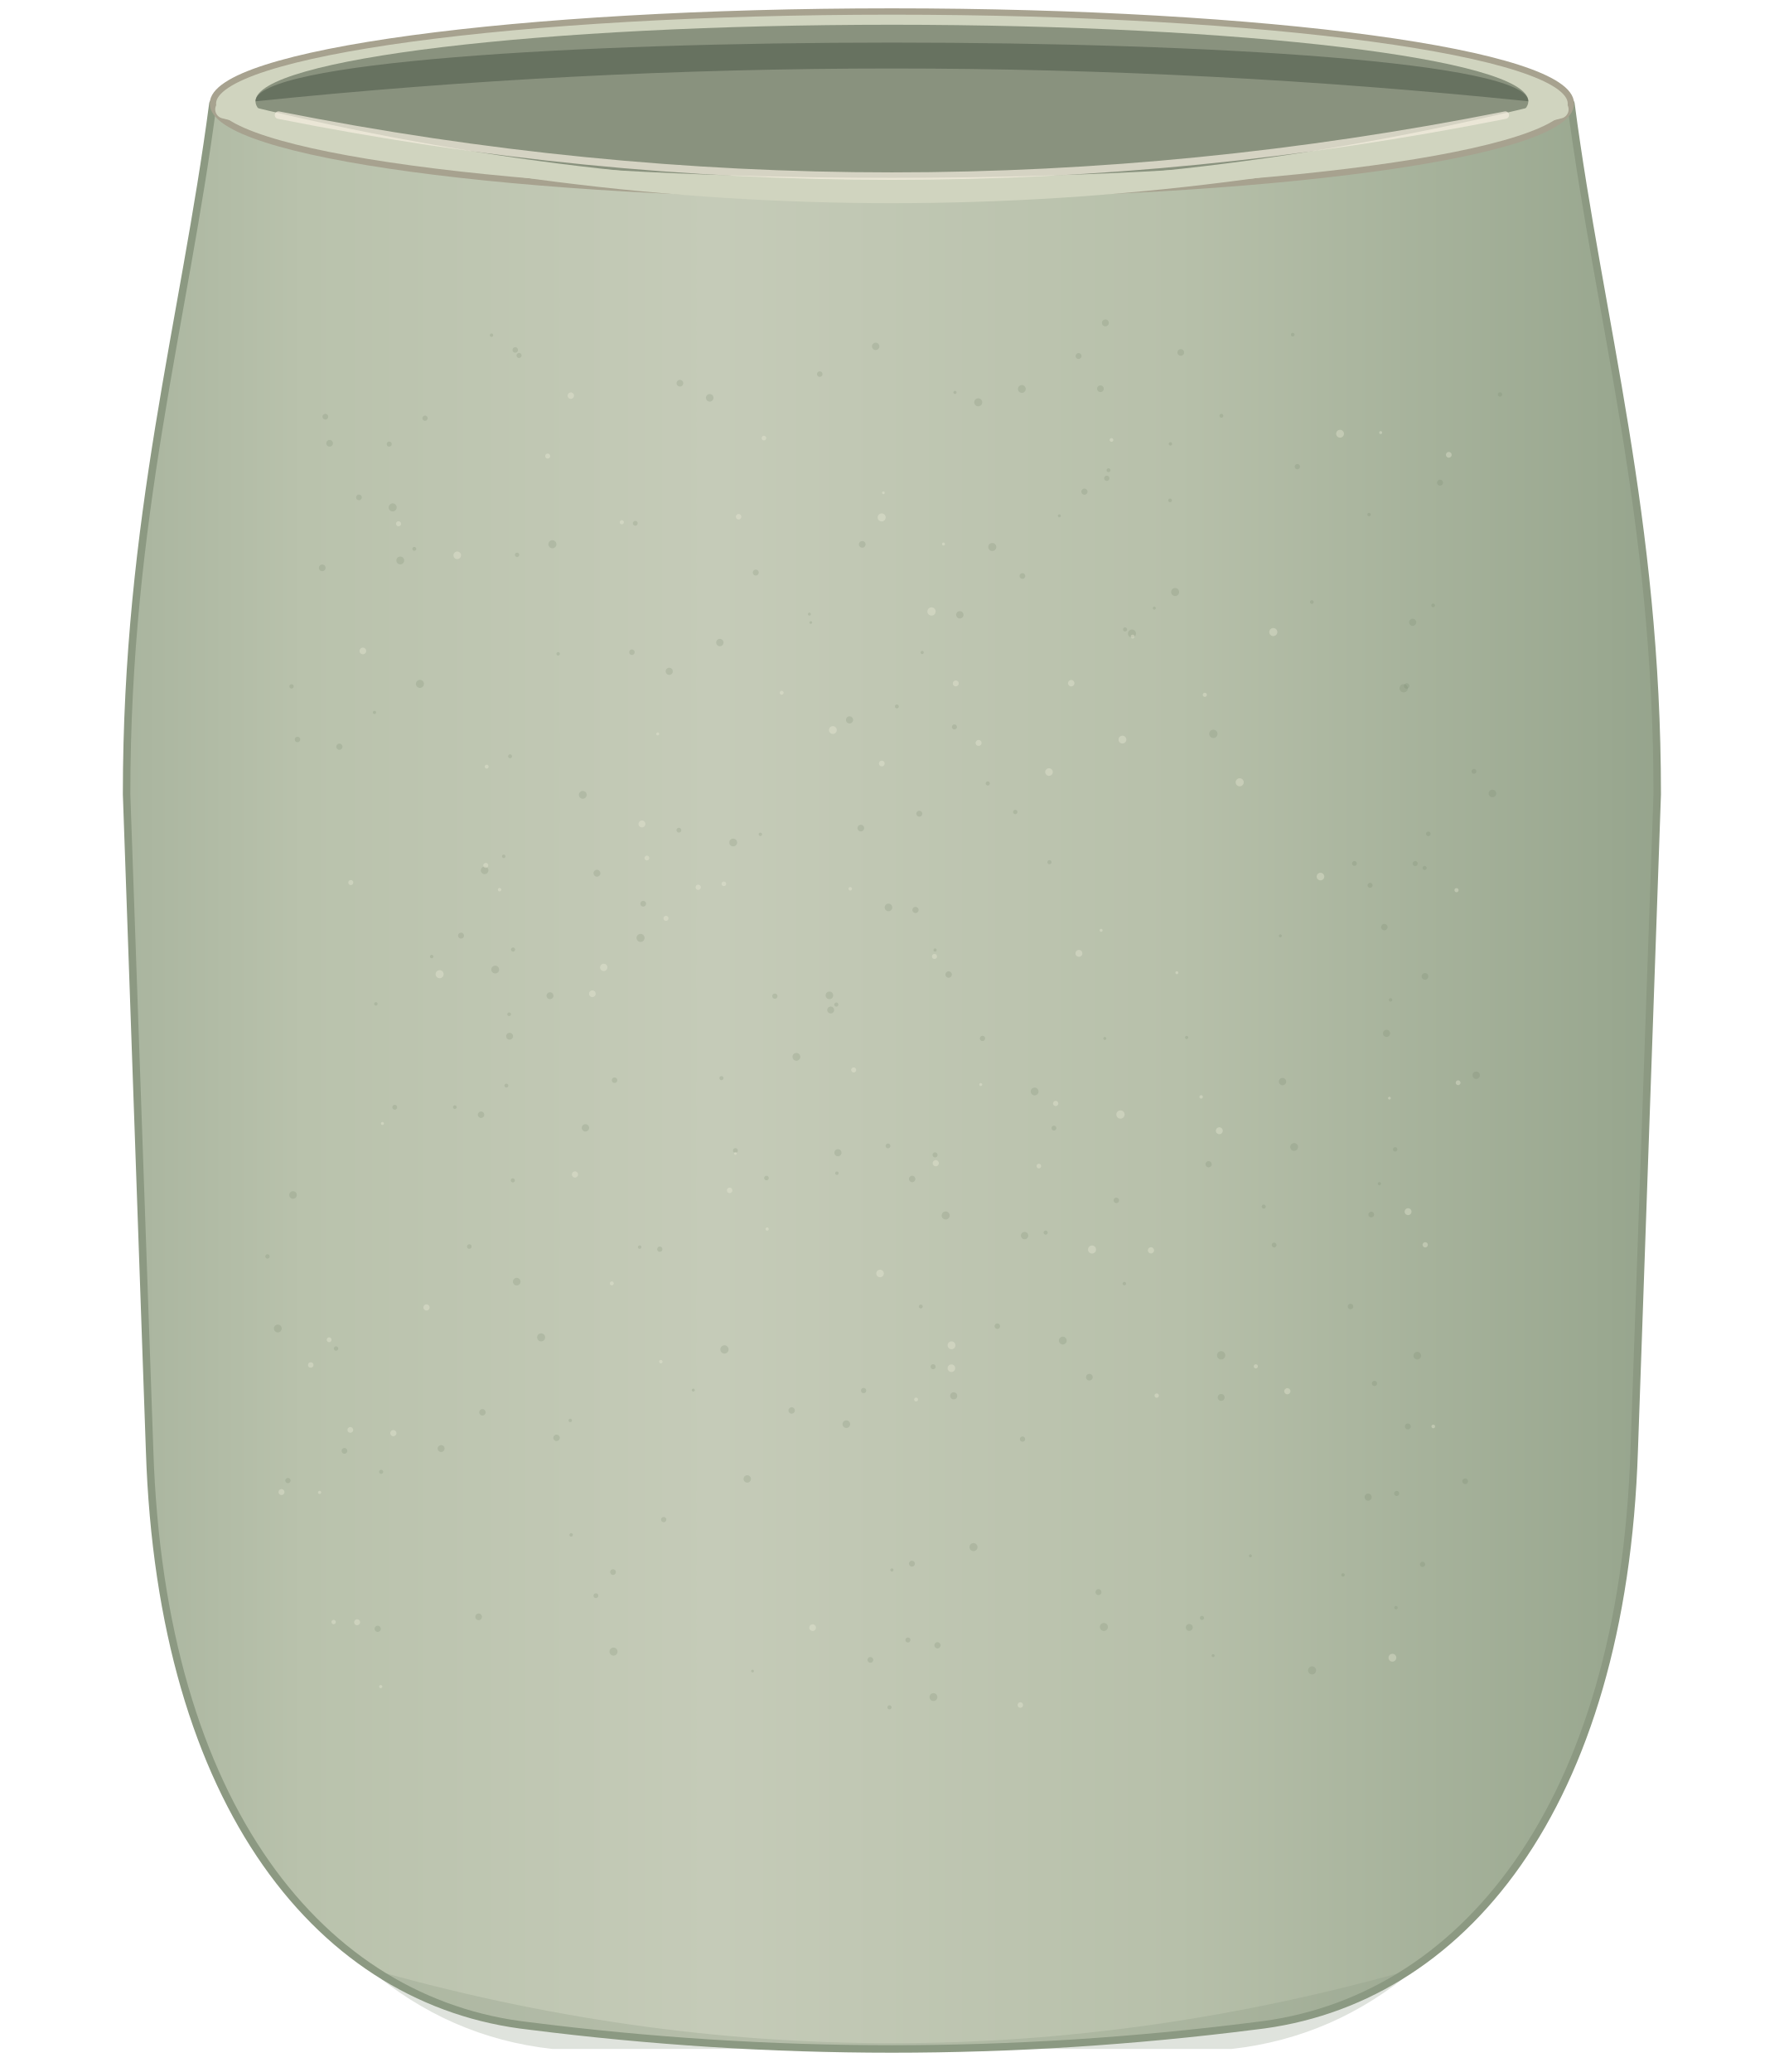
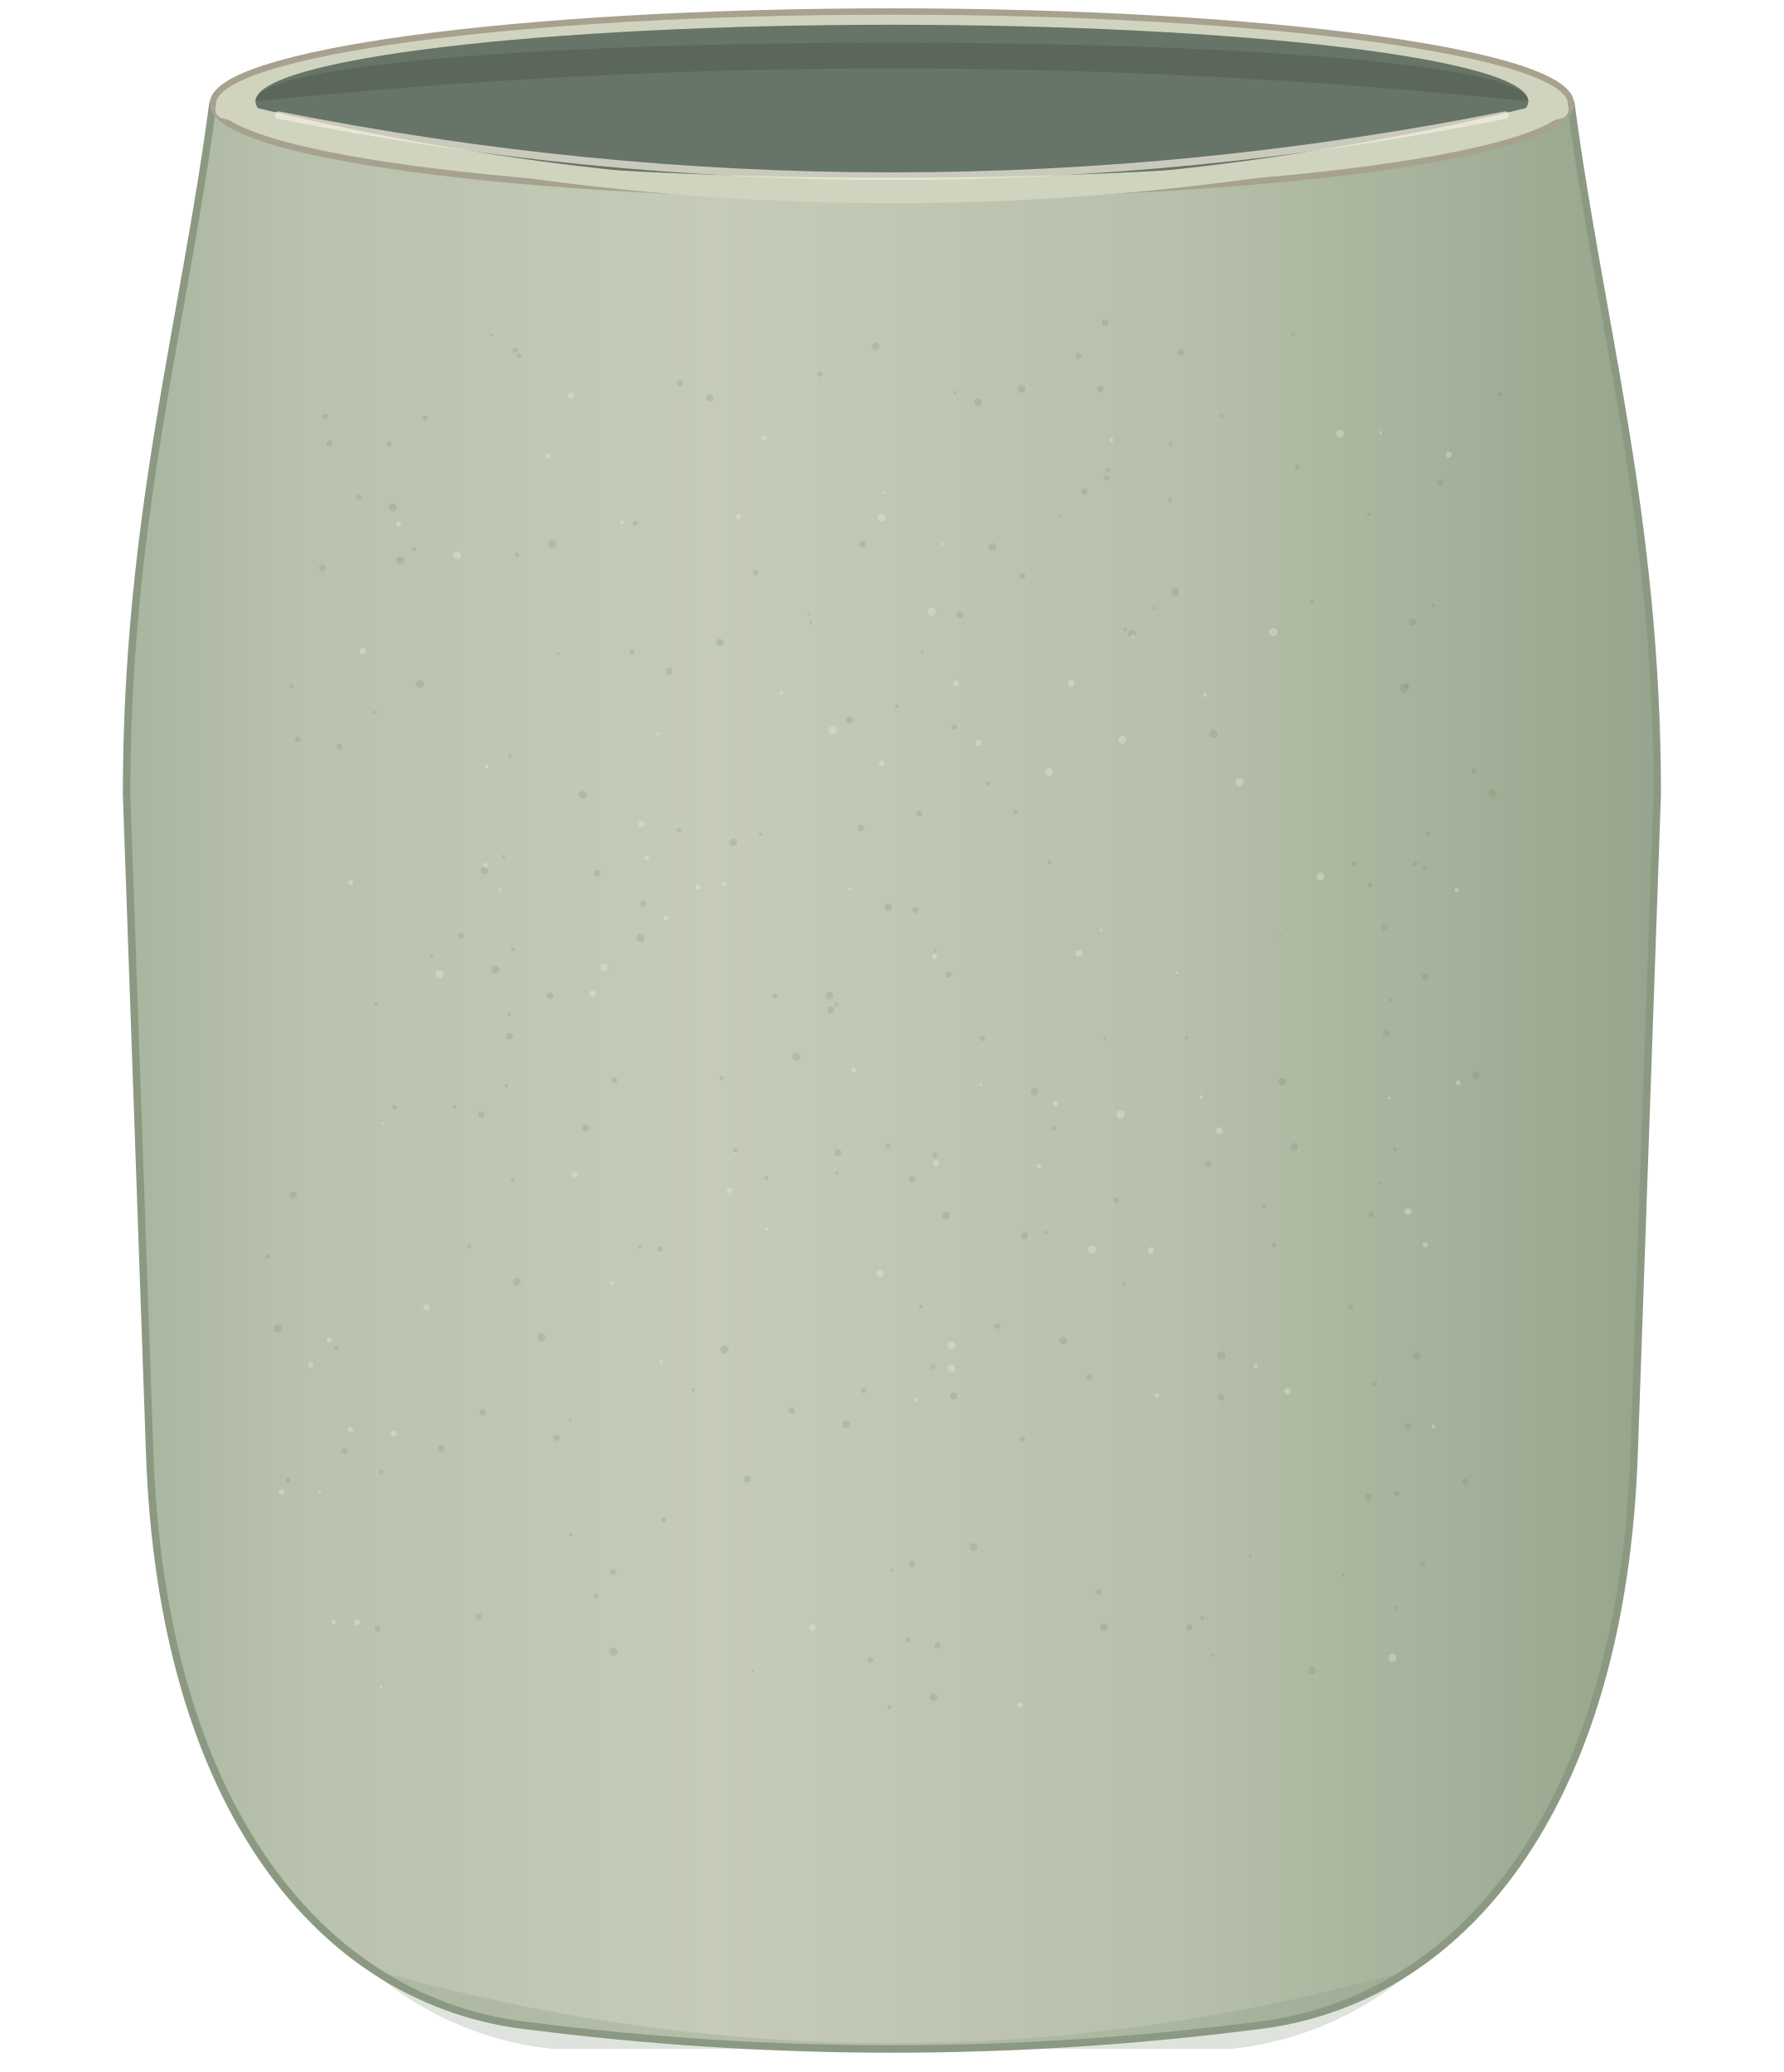
<svg xmlns="http://www.w3.org/2000/svg" width="155" height="180" viewBox="0 0 155 180">
  <defs>
    <linearGradient id="matte" gradientUnits="userSpaceOnUse" x1="0" y1="0" x2="155" y2="0">
      <stop offset="0" stop-color="#9eab95" />
      <stop offset="0.17" stop-color="#b9c2ac" />
      <stop offset="0.4" stop-color="#c5cbb8" />
      <stop offset="0.66" stop-color="#b7c0aa" />
      <stop offset="0.9" stop-color="#9aa890" />
      <stop offset="1" stop-color="#8c9b85" />
    </linearGradient>
  </defs>
  <g stroke-linecap="round" stroke-linejoin="round">
    <path d="M18.5 9C16 28 11 45 11 69L13 126C14 157 28 174 46 176Q77.5 180 109 176C127 174 141 157 142 126L144 69C144 45 139 28 136.5 9Z" fill="url(#matte)" stroke="#8c9982" stroke-width="0.65" />
    <path d="M32 171Q77.5 184 123 171Q116 177 107 178L48 178Q39 177 32 171Z" fill="#899781" stroke="none" stroke-width="0.6" opacity=".27" />
    <ellipse cx="40.78" cy="108.29" rx="0.2" ry="0.2" fill="#687b60" stroke="none" stroke-width="0.6" opacity="0.18" />
    <ellipse cx="96.05" cy="28.05" rx="0.3" ry="0.3" fill="#687b60" stroke="none" stroke-width="0.6" opacity="0.18" />
    <ellipse cx="65.39" cy="145.17" rx="0.12" ry="0.12" fill="#687b60" stroke="none" stroke-width="0.6" opacity="0.18" />
    <ellipse cx="121.36" cy="129.74" rx="0.22" ry="0.22" fill="#687b60" stroke="none" stroke-width="0.6" opacity="0.18" />
    <ellipse cx="118.88" cy="130.06" rx="0.31" ry="0.31" fill="#687b60" stroke="none" stroke-width="0.6" opacity="0.18" />
    <ellipse cx="128.27" cy="93.41" rx="0.32" ry="0.32" fill="#687b60" stroke="none" stroke-width="0.6" opacity="0.18" />
    <ellipse cx="92.35" cy="116.46" rx="0.34" ry="0.34" fill="#687b60" stroke="none" stroke-width="0.6" opacity="0.18" />
    <ellipse cx="111.25" cy="81.3" rx="0.13" ry="0.13" fill="#687b60" stroke="none" stroke-width="0.6" opacity="0.18" />
    <ellipse cx="100.3" cy="52.83" rx="0.13" ry="0.13" fill="#687b60" stroke="none" stroke-width="0.6" opacity="0.18" />
    <ellipse cx="25.46" cy="103.81" rx="0.33" ry="0.33" fill="#687b60" stroke="none" stroke-width="0.6" opacity="0.18" />
    <ellipse cx="44.77" cy="30.4" rx="0.24" ry="0.24" fill="#687b60" stroke="none" stroke-width="0.6" opacity="0.18" />
    <ellipse cx="75.04" cy="120.8" rx="0.23" ry="0.23" fill="#687b60" stroke="none" stroke-width="0.6" opacity="0.18" />
    <ellipse cx="31.19" cy="43.21" rx="0.25" ry="0.25" fill="#687b60" stroke="none" stroke-width="0.6" opacity="0.18" />
    <ellipse cx="78.89" cy="142.47" rx="0.22" ry="0.22" fill="#687b60" stroke="none" stroke-width="0.6" opacity="0.18" />
    <ellipse cx="37.51" cy="83.1" rx="0.15" ry="0.15" fill="#687b60" stroke="none" stroke-width="0.6" opacity="0.18" />
    <ellipse cx="81.25" cy="82.53" rx="0.14" ry="0.14" fill="#687b60" stroke="none" stroke-width="0.6" opacity="0.18" />
    <ellipse cx="54.91" cy="56.66" rx="0.24" ry="0.24" fill="#687b60" stroke="none" stroke-width="0.6" opacity="0.18" />
    <ellipse cx="43.03" cy="84.23" rx="0.34" ry="0.34" fill="#687b60" stroke="none" stroke-width="0.6" opacity="0.18" />
    <ellipse cx="44.56" cy="102.54" rx="0.18" ry="0.18" fill="#687b60" stroke="none" stroke-width="0.6" opacity="0.18" />
    <ellipse cx="85.83" cy="68.06" rx="0.18" ry="0.18" fill="#687b60" stroke="none" stroke-width="0.6" opacity="0.18" />
    <ellipse cx="79.55" cy="79.05" rx="0.27" ry="0.27" fill="#687b60" stroke="none" stroke-width="0.6" opacity="0.18" />
    <ellipse cx="124.11" cy="72.44" rx="0.2" ry="0.2" fill="#687b60" stroke="none" stroke-width="0.6" opacity="0.18" />
    <ellipse cx="60.24" cy="120.76" rx="0.13" ry="0.13" fill="#687b60" stroke="none" stroke-width="0.6" opacity="0.18" />
    <ellipse cx="65.67" cy="49.74" rx="0.26" ry="0.26" fill="#687b60" stroke="none" stroke-width="0.6" opacity="0.18" />
    <ellipse cx="123.79" cy="75.4" rx="0.18" ry="0.18" fill="#687b60" stroke="none" stroke-width="0.6" opacity="0.18" />
    <ellipse cx="97.76" cy="54.68" rx="0.18" ry="0.18" fill="#687b60" stroke="none" stroke-width="0.6" opacity="0.18" />
    <ellipse cx="93.72" cy="30.93" rx="0.26" ry="0.26" fill="#687b60" stroke="none" stroke-width="0.6" opacity="0.18" />
    <ellipse cx="106.13" cy="36.12" rx="0.17" ry="0.17" fill="#687b60" stroke="none" stroke-width="0.6" opacity="0.18" />
    <ellipse cx="77.2" cy="78.83" rx="0.33" ry="0.33" fill="#687b60" stroke="none" stroke-width="0.6" opacity="0.18" />
    <ellipse cx="29.49" cy="64.87" rx="0.27" ry="0.27" fill="#687b60" stroke="none" stroke-width="0.6" opacity="0.18" />
    <ellipse cx="86.22" cy="47.52" rx="0.35" ry="0.35" fill="#687b60" stroke="none" stroke-width="0.6" opacity="0.18" />
    <ellipse cx="53.31" cy="143.48" rx="0.35" ry="0.35" fill="#687b60" stroke="none" stroke-width="0.6" opacity="0.18" />
    <ellipse cx="120.48" cy="89.77" rx="0.31" ry="0.31" fill="#687b60" stroke="none" stroke-width="0.6" opacity="0.18" />
    <ellipse cx="95.45" cy="138.31" rx="0.26" ry="0.26" fill="#687b60" stroke="none" stroke-width="0.6" opacity="0.18" />
    <ellipse cx="55.2" cy="45.46" rx="0.21" ry="0.21" fill="#687b60" stroke="none" stroke-width="0.6" opacity="0.18" />
    <ellipse cx="95.62" cy="33.77" rx="0.29" ry="0.29" fill="#687b60" stroke="none" stroke-width="0.6" opacity="0.18" />
    <ellipse cx="85.0" cy="34.95" rx="0.35" ry="0.35" fill="#687b60" stroke="none" stroke-width="0.6" opacity="0.18" />
    <ellipse cx="79.26" cy="102.42" rx="0.28" ry="0.28" fill="#687b60" stroke="none" stroke-width="0.6" opacity="0.18" />
    <ellipse cx="106.11" cy="121.4" rx="0.3" ry="0.3" fill="#687b60" stroke="none" stroke-width="0.6" opacity="0.18" />
    <ellipse cx="83.4" cy="53.41" rx="0.32" ry="0.32" fill="#687b60" stroke="none" stroke-width="0.6" opacity="0.18" />
    <ellipse cx="79.88" cy="70.69" rx="0.26" ry="0.26" fill="#687b60" stroke="none" stroke-width="0.6" opacity="0.18" />
    <ellipse cx="82.93" cy="63.15" rx="0.22" ry="0.22" fill="#687b60" stroke="none" stroke-width="0.6" opacity="0.18" />
    <ellipse cx="53.4" cy="93.84" rx="0.24" ry="0.24" fill="#687b60" stroke="none" stroke-width="0.6" opacity="0.18" />
    <ellipse cx="36.0" cy="47.68" rx="0.17" ry="0.17" fill="#687b60" stroke="none" stroke-width="0.6" opacity="0.18" />
    <ellipse cx="28.0" cy="49.33" rx="0.29" ry="0.29" fill="#687b60" stroke="none" stroke-width="0.6" opacity="0.18" />
    <ellipse cx="44.0" cy="94.31" rx="0.17" ry="0.17" fill="#687b60" stroke="none" stroke-width="0.6" opacity="0.18" />
    <ellipse cx="116.7" cy="136.82" rx="0.15" ry="0.15" fill="#687b60" stroke="none" stroke-width="0.6" opacity="0.18" />
    <ellipse cx="38.33" cy="125.84" rx="0.3" ry="0.3" fill="#687b60" stroke="none" stroke-width="0.6" opacity="0.18" />
    <ellipse cx="122.23" cy="59.59" rx="0.24" ry="0.24" fill="#687b60" stroke="none" stroke-width="0.6" opacity="0.18" />
    <ellipse cx="25.02" cy="128.62" rx="0.23" ry="0.23" fill="#687b60" stroke="none" stroke-width="0.6" opacity="0.18" />
    <ellipse cx="112.45" cy="99.64" rx="0.34" ry="0.34" fill="#687b60" stroke="none" stroke-width="0.6" opacity="0.18" />
    <ellipse cx="121.23" cy="99.85" rx="0.19" ry="0.19" fill="#687b60" stroke="none" stroke-width="0.6" opacity="0.18" />
    <ellipse cx="114.01" cy="145.11" rx="0.35" ry="0.35" fill="#687b60" stroke="none" stroke-width="0.6" opacity="0.18" />
    <ellipse cx="123.82" cy="84.82" rx="0.29" ry="0.29" fill="#687b60" stroke="none" stroke-width="0.6" opacity="0.18" />
    <ellipse cx="72.07" cy="86.47" rx="0.33" ry="0.33" fill="#687b60" stroke="none" stroke-width="0.6" opacity="0.18" />
    <ellipse cx="130.34" cy="34.27" rx="0.19" ry="0.19" fill="#687b60" stroke="none" stroke-width="0.6" opacity="0.18" />
    <ellipse cx="44.32" cy="65.7" rx="0.17" ry="0.17" fill="#687b60" stroke="none" stroke-width="0.6" opacity="0.18" />
    <ellipse cx="127.31" cy="128.68" rx="0.25" ry="0.25" fill="#687b60" stroke="none" stroke-width="0.6" opacity="0.18" />
    <ellipse cx="119.43" cy="120.18" rx="0.23" ry="0.23" fill="#687b60" stroke="none" stroke-width="0.6" opacity="0.18" />
    <ellipse cx="75.63" cy="144.2" rx="0.25" ry="0.25" fill="#687b60" stroke="none" stroke-width="0.6" opacity="0.18" />
    <ellipse cx="102.6" cy="30.62" rx="0.29" ry="0.29" fill="#687b60" stroke="none" stroke-width="0.6" opacity="0.18" />
    <ellipse cx="88.85" cy="125.02" rx="0.23" ry="0.23" fill="#687b60" stroke="none" stroke-width="0.6" opacity="0.18" />
    <ellipse cx="122.97" cy="75.02" rx="0.22" ry="0.22" fill="#687b60" stroke="none" stroke-width="0.6" opacity="0.18" />
    <ellipse cx="68.79" cy="122.53" rx="0.28" ry="0.28" fill="#687b60" stroke="none" stroke-width="0.6" opacity="0.18" />
    <ellipse cx="122.33" cy="123.92" rx="0.26" ry="0.26" fill="#687b60" stroke="none" stroke-width="0.6" opacity="0.18" />
    <ellipse cx="108.65" cy="135.16" rx="0.13" ry="0.13" fill="#687b60" stroke="none" stroke-width="0.6" opacity="0.18" />
    <ellipse cx="77.16" cy="99.55" rx="0.21" ry="0.21" fill="#687b60" stroke="none" stroke-width="0.6" opacity="0.18" />
    <ellipse cx="86.66" cy="115.21" rx="0.24" ry="0.24" fill="#687b60" stroke="none" stroke-width="0.6" opacity="0.18" />
    <ellipse cx="32.54" cy="61.89" rx="0.14" ry="0.14" fill="#687b60" stroke="none" stroke-width="0.6" opacity="0.18" />
    <ellipse cx="39.52" cy="96.18" rx="0.16" ry="0.16" fill="#687b60" stroke="none" stroke-width="0.6" opacity="0.18" />
    <ellipse cx="97.7" cy="111.51" rx="0.15" ry="0.15" fill="#687b60" stroke="none" stroke-width="0.6" opacity="0.18" />
    <ellipse cx="61.67" cy="34.56" rx="0.33" ry="0.33" fill="#687b60" stroke="none" stroke-width="0.6" opacity="0.18" />
    <ellipse cx="48.0" cy="47.28" rx="0.35" ry="0.35" fill="#687b60" stroke="none" stroke-width="0.6" opacity="0.18" />
    <ellipse cx="40.06" cy="81.28" rx="0.26" ry="0.26" fill="#687b60" stroke="none" stroke-width="0.6" opacity="0.18" />
    <ellipse cx="74.8" cy="71.94" rx="0.29" ry="0.29" fill="#687b60" stroke="none" stroke-width="0.6" opacity="0.18" />
    <ellipse cx="50.87" cy="97.98" rx="0.32" ry="0.32" fill="#687b60" stroke="none" stroke-width="0.6" opacity="0.18" />
    <ellipse cx="94.23" cy="42.71" rx="0.27" ry="0.27" fill="#687b60" stroke="none" stroke-width="0.6" opacity="0.18" />
    <ellipse cx="123.61" cy="135.9" rx="0.23" ry="0.23" fill="#687b60" stroke="none" stroke-width="0.6" opacity="0.18" />
    <ellipse cx="85.37" cy="90.21" rx="0.23" ry="0.23" fill="#687b60" stroke="none" stroke-width="0.6" opacity="0.18" />
    <ellipse cx="72.72" cy="101.92" rx="0.15" ry="0.15" fill="#687b60" stroke="none" stroke-width="0.6" opacity="0.18" />
    <ellipse cx="124.53" cy="52.59" rx="0.16" ry="0.16" fill="#687b60" stroke="none" stroke-width="0.6" opacity="0.18" />
    <ellipse cx="25.33" cy="59.63" rx="0.19" ry="0.19" fill="#687b60" stroke="none" stroke-width="0.6" opacity="0.18" />
    <ellipse cx="71.23" cy="32.5" rx="0.24" ry="0.24" fill="#687b60" stroke="none" stroke-width="0.6" opacity="0.18" />
    <ellipse cx="89.9" cy="94.82" rx="0.34" ry="0.34" fill="#687b60" stroke="none" stroke-width="0.6" opacity="0.18" />
    <ellipse cx="82.43" cy="84.66" rx="0.28" ry="0.28" fill="#687b60" stroke="none" stroke-width="0.6" opacity="0.18" />
    <ellipse cx="117.35" cy="113.5" rx="0.24" ry="0.24" fill="#687b60" stroke="none" stroke-width="0.6" opacity="0.18" />
    <ellipse cx="81.46" cy="142.93" rx="0.27" ry="0.27" fill="#687b60" stroke="none" stroke-width="0.6" opacity="0.18" />
    <ellipse cx="82.87" cy="121.26" rx="0.31" ry="0.31" fill="#687b60" stroke="none" stroke-width="0.6" opacity="0.18" />
    <ellipse cx="103.11" cy="90.13" rx="0.14" ry="0.14" fill="#687b60" stroke="none" stroke-width="0.6" opacity="0.18" />
    <ellipse cx="36.49" cy="59.41" rx="0.35" ry="0.35" fill="#687b60" stroke="none" stroke-width="0.6" opacity="0.18" />
    <ellipse cx="77.5" cy="136.39" rx="0.14" ry="0.14" fill="#687b60" stroke="none" stroke-width="0.6" opacity="0.18" />
    <ellipse cx="125.13" cy="41.93" rx="0.26" ry="0.26" fill="#687b60" stroke="none" stroke-width="0.6" opacity="0.18" />
    <ellipse cx="47.79" cy="86.5" rx="0.3" ry="0.3" fill="#687b60" stroke="none" stroke-width="0.6" opacity="0.18" />
    <ellipse cx="89.03" cy="107.34" rx="0.32" ry="0.32" fill="#687b60" stroke="none" stroke-width="0.6" opacity="0.18" />
    <ellipse cx="112.73" cy="40.54" rx="0.23" ry="0.23" fill="#687b60" stroke="none" stroke-width="0.6" opacity="0.18" />
    <ellipse cx="44.9" cy="111.34" rx="0.33" ry="0.33" fill="#687b60" stroke="none" stroke-width="0.6" opacity="0.18" />
    <ellipse cx="112.33" cy="29.07" rx="0.16" ry="0.16" fill="#687b60" stroke="none" stroke-width="0.6" opacity="0.18" />
    <ellipse cx="73.82" cy="62.54" rx="0.31" ry="0.31" fill="#687b60" stroke="none" stroke-width="0.6" opacity="0.18" />
    <ellipse cx="97.0" cy="104.28" rx="0.24" ry="0.24" fill="#687b60" stroke="none" stroke-width="0.6" opacity="0.18" />
    <ellipse cx="24.14" cy="115.41" rx="0.34" ry="0.34" fill="#687b60" stroke="none" stroke-width="0.6" opacity="0.18" />
    <ellipse cx="58.99" cy="72.12" rx="0.21" ry="0.21" fill="#687b60" stroke="none" stroke-width="0.6" opacity="0.18" />
    <ellipse cx="42.11" cy="75.61" rx="0.33" ry="0.33" fill="#687b60" stroke="none" stroke-width="0.6" opacity="0.18" />
    <ellipse cx="59.08" cy="33.29" rx="0.29" ry="0.29" fill="#687b60" stroke="none" stroke-width="0.6" opacity="0.18" />
    <ellipse cx="62.55" cy="55.82" rx="0.32" ry="0.32" fill="#687b60" stroke="none" stroke-width="0.6" opacity="0.18" />
    <ellipse cx="58.15" cy="58.32" rx="0.31" ry="0.31" fill="#687b60" stroke="none" stroke-width="0.6" opacity="0.18" />
    <ellipse cx="91.58" cy="98.0" rx="0.21" ry="0.21" fill="#687b60" stroke="none" stroke-width="0.6" opacity="0.18" />
    <ellipse cx="72.81" cy="100.14" rx="0.31" ry="0.31" fill="#687b60" stroke="none" stroke-width="0.6" opacity="0.18" />
    <ellipse cx="88.79" cy="33.79" rx="0.34" ry="0.34" fill="#687b60" stroke="none" stroke-width="0.6" opacity="0.18" />
    <ellipse cx="67.33" cy="86.54" rx="0.23" ry="0.23" fill="#687b60" stroke="none" stroke-width="0.6" opacity="0.18" />
    <ellipse cx="51.78" cy="138.62" rx="0.21" ry="0.21" fill="#687b60" stroke="none" stroke-width="0.6" opacity="0.18" />
    <ellipse cx="84.59" cy="134.4" rx="0.35" ry="0.35" fill="#687b60" stroke="none" stroke-width="0.6" opacity="0.18" />
    <ellipse cx="102.11" cy="51.43" rx="0.35" ry="0.35" fill="#687b60" stroke="none" stroke-width="0.6" opacity="0.18" />
    <ellipse cx="32.66" cy="87.21" rx="0.15" ry="0.15" fill="#687b60" stroke="none" stroke-width="0.6" opacity="0.18" />
    <ellipse cx="72.18" cy="87.74" rx="0.3" ry="0.3" fill="#687b60" stroke="none" stroke-width="0.6" opacity="0.18" />
    <ellipse cx="44.58" cy="82.49" rx="0.18" ry="0.18" fill="#687b60" stroke="none" stroke-width="0.6" opacity="0.18" />
    <ellipse cx="96.32" cy="40.85" rx="0.17" ry="0.17" fill="#687b60" stroke="none" stroke-width="0.6" opacity="0.18" />
    <ellipse cx="50.64" cy="69.05" rx="0.34" ry="0.34" fill="#687b60" stroke="none" stroke-width="0.6" opacity="0.18" />
    <ellipse cx="33.12" cy="127.86" rx="0.18" ry="0.18" fill="#687b60" stroke="none" stroke-width="0.6" opacity="0.18" />
    <ellipse cx="117.69" cy="75.01" rx="0.21" ry="0.21" fill="#687b60" stroke="none" stroke-width="0.6" opacity="0.18" />
    <ellipse cx="91.19" cy="74.9" rx="0.18" ry="0.18" fill="#687b60" stroke="none" stroke-width="0.6" opacity="0.18" />
    <ellipse cx="96.17" cy="41.55" rx="0.23" ry="0.23" fill="#687b60" stroke="none" stroke-width="0.6" opacity="0.18" />
    <ellipse cx="119.86" cy="102.83" rx="0.14" ry="0.14" fill="#687b60" stroke="none" stroke-width="0.6" opacity="0.18" />
    <ellipse cx="43.77" cy="74.39" rx="0.15" ry="0.15" fill="#687b60" stroke="none" stroke-width="0.6" opacity="0.18" />
    <ellipse cx="88.84" cy="50.04" rx="0.25" ry="0.25" fill="#687b60" stroke="none" stroke-width="0.6" opacity="0.18" />
    <ellipse cx="34.12" cy="44.08" rx="0.35" ry="0.35" fill="#687b60" stroke="none" stroke-width="0.6" opacity="0.18" />
    <ellipse cx="77.93" cy="61.37" rx="0.17" ry="0.17" fill="#687b60" stroke="none" stroke-width="0.6" opacity="0.18" />
    <ellipse cx="36.93" cy="36.33" rx="0.23" ry="0.23" fill="#687b60" stroke="none" stroke-width="0.6" opacity="0.18" />
    <ellipse cx="33.82" cy="38.58" rx="0.22" ry="0.22" fill="#687b60" stroke="none" stroke-width="0.6" opacity="0.18" />
    <ellipse cx="113.99" cy="52.3" rx="0.16" ry="0.16" fill="#687b60" stroke="none" stroke-width="0.6" opacity="0.18" />
    <ellipse cx="90.86" cy="107.08" rx="0.18" ry="0.18" fill="#687b60" stroke="none" stroke-width="0.6" opacity="0.18" />
    <ellipse cx="128.08" cy="67.01" rx="0.21" ry="0.21" fill="#687b60" stroke="none" stroke-width="0.6" opacity="0.18" />
    <ellipse cx="41.8" cy="96.84" rx="0.28" ry="0.28" fill="#687b60" stroke="none" stroke-width="0.6" opacity="0.18" />
    <ellipse cx="122.75" cy="54.06" rx="0.31" ry="0.31" fill="#687b60" stroke="none" stroke-width="0.6" opacity="0.18" />
    <ellipse cx="57.67" cy="132.01" rx="0.23" ry="0.23" fill="#687b60" stroke="none" stroke-width="0.6" opacity="0.18" />
    <ellipse cx="106.11" cy="117.74" rx="0.36" ry="0.36" fill="#687b60" stroke="none" stroke-width="0.6" opacity="0.18" />
    <ellipse cx="72.67" cy="87.27" rx="0.18" ry="0.18" fill="#687b60" stroke="none" stroke-width="0.6" opacity="0.18" />
    <ellipse cx="44.93" cy="48.2" rx="0.19" ry="0.19" fill="#687b60" stroke="none" stroke-width="0.6" opacity="0.18" />
    <ellipse cx="129.68" cy="68.93" rx="0.33" ry="0.33" fill="#687b60" stroke="none" stroke-width="0.6" opacity="0.18" />
    <ellipse cx="79.24" cy="135.84" rx="0.26" ry="0.26" fill="#687b60" stroke="none" stroke-width="0.6" opacity="0.18" />
    <ellipse cx="88.22" cy="70.54" rx="0.19" ry="0.19" fill="#687b60" stroke="none" stroke-width="0.6" opacity="0.18" />
    <ellipse cx="34.3" cy="96.19" rx="0.21" ry="0.21" fill="#687b60" stroke="none" stroke-width="0.6" opacity="0.18" />
    <ellipse cx="34.78" cy="48.69" rx="0.34" ry="0.34" fill="#687b60" stroke="none" stroke-width="0.6" opacity="0.18" />
    <ellipse cx="66.6" cy="102.34" rx="0.2" ry="0.2" fill="#687b60" stroke="none" stroke-width="0.6" opacity="0.18" />
    <ellipse cx="73.54" cy="123.72" rx="0.33" ry="0.33" fill="#687b60" stroke="none" stroke-width="0.6" opacity="0.18" />
    <ellipse cx="28.27" cy="36.2" rx="0.25" ry="0.25" fill="#687b60" stroke="none" stroke-width="0.6" opacity="0.18" />
    <ellipse cx="77.29" cy="148.32" rx="0.18" ry="0.18" fill="#687b60" stroke="none" stroke-width="0.6" opacity="0.18" />
    <ellipse cx="55.89" cy="78.51" rx="0.25" ry="0.25" fill="#687b60" stroke="none" stroke-width="0.6" opacity="0.18" />
    <ellipse cx="92.05" cy="44.81" rx="0.13" ry="0.13" fill="#687b60" stroke="none" stroke-width="0.6" opacity="0.18" />
    <ellipse cx="32.82" cy="141.5" rx="0.27" ry="0.27" fill="#687b60" stroke="none" stroke-width="0.6" opacity="0.18" />
    <ellipse cx="62.69" cy="93.66" rx="0.18" ry="0.18" fill="#687b60" stroke="none" stroke-width="0.6" opacity="0.18" />
    <ellipse cx="104.44" cy="140.55" rx="0.18" ry="0.18" fill="#687b60" stroke="none" stroke-width="0.6" opacity="0.18" />
    <ellipse cx="123.15" cy="117.77" rx="0.33" ry="0.33" fill="#687b60" stroke="none" stroke-width="0.6" opacity="0.18" />
    <ellipse cx="49.55" cy="123.4" rx="0.15" ry="0.15" fill="#687b60" stroke="none" stroke-width="0.6" opacity="0.18" />
    <ellipse cx="57.33" cy="108.52" rx="0.23" ry="0.23" fill="#687b60" stroke="none" stroke-width="0.6" opacity="0.18" />
    <ellipse cx="118.96" cy="44.7" rx="0.15" ry="0.15" fill="#687b60" stroke="none" stroke-width="0.6" opacity="0.18" />
    <ellipse cx="121.3" cy="139.66" rx="0.15" ry="0.15" fill="#687b60" stroke="none" stroke-width="0.6" opacity="0.18" />
    <ellipse cx="53.27" cy="136.57" rx="0.25" ry="0.25" fill="#687b60" stroke="none" stroke-width="0.6" opacity="0.18" />
    <ellipse cx="82.98" cy="34.09" rx="0.14" ry="0.14" fill="#687b60" stroke="none" stroke-width="0.6" opacity="0.18" />
    <ellipse cx="119.15" cy="105.51" rx="0.25" ry="0.25" fill="#687b60" stroke="none" stroke-width="0.6" opacity="0.18" />
    <ellipse cx="94.66" cy="119.64" rx="0.29" ry="0.29" fill="#687b60" stroke="none" stroke-width="0.6" opacity="0.18" />
    <ellipse cx="45.1" cy="30.88" rx="0.22" ry="0.22" fill="#687b60" stroke="none" stroke-width="0.6" opacity="0.18" />
    <ellipse cx="81.11" cy="147.43" rx="0.34" ry="0.34" fill="#687b60" stroke="none" stroke-width="0.6" opacity="0.18" />
    <ellipse cx="105.02" cy="101.14" rx="0.27" ry="0.27" fill="#687b60" stroke="none" stroke-width="0.6" opacity="0.18" />
    <ellipse cx="48.5" cy="56.8" rx="0.15" ry="0.15" fill="#687b60" stroke="none" stroke-width="0.6" opacity="0.18" />
    <ellipse cx="105.43" cy="63.75" rx="0.36" ry="0.36" fill="#687b60" stroke="none" stroke-width="0.6" opacity="0.18" />
    <ellipse cx="70.33" cy="53.35" rx="0.13" ry="0.13" fill="#687b60" stroke="none" stroke-width="0.6" opacity="0.18" />
    <ellipse cx="64.93" cy="128.48" rx="0.32" ry="0.32" fill="#687b60" stroke="none" stroke-width="0.6" opacity="0.18" />
    <ellipse cx="80.01" cy="113.5" rx="0.17" ry="0.17" fill="#687b60" stroke="none" stroke-width="0.6" opacity="0.18" />
    <ellipse cx="28.64" cy="38.51" rx="0.29" ry="0.29" fill="#687b60" stroke="none" stroke-width="0.6" opacity="0.18" />
    <ellipse cx="48.36" cy="124.91" rx="0.28" ry="0.28" fill="#687b60" stroke="none" stroke-width="0.6" opacity="0.18" />
    <ellipse cx="81.25" cy="100.33" rx="0.22" ry="0.22" fill="#687b60" stroke="none" stroke-width="0.6" opacity="0.18" />
    <ellipse cx="98.36" cy="55.04" rx="0.35" ry="0.35" fill="#687b60" stroke="none" stroke-width="0.6" opacity="0.18" />
    <ellipse cx="55.66" cy="81.48" rx="0.35" ry="0.35" fill="#687b60" stroke="none" stroke-width="0.6" opacity="0.18" />
    <ellipse cx="109.81" cy="104.82" rx="0.18" ry="0.18" fill="#687b60" stroke="none" stroke-width="0.6" opacity="0.18" />
    <ellipse cx="25.85" cy="64.24" rx="0.24" ry="0.24" fill="#687b60" stroke="none" stroke-width="0.6" opacity="0.18" />
    <ellipse cx="105.41" cy="143.83" rx="0.13" ry="0.13" fill="#687b60" stroke="none" stroke-width="0.6" opacity="0.18" />
    <ellipse cx="96.0" cy="90.21" rx="0.13" ry="0.13" fill="#687b60" stroke="none" stroke-width="0.6" opacity="0.18" />
    <ellipse cx="29.2" cy="117.15" rx="0.19" ry="0.19" fill="#687b60" stroke="none" stroke-width="0.6" opacity="0.18" />
    <ellipse cx="66.07" cy="72.48" rx="0.15" ry="0.15" fill="#687b60" stroke="none" stroke-width="0.6" opacity="0.18" />
    <ellipse cx="81.08" cy="118.73" rx="0.22" ry="0.22" fill="#687b60" stroke="none" stroke-width="0.6" opacity="0.18" />
    <ellipse cx="63.71" cy="73.19" rx="0.34" ry="0.34" fill="#687b60" stroke="none" stroke-width="0.6" opacity="0.18" />
    <ellipse cx="55.58" cy="108.34" rx="0.15" ry="0.15" fill="#687b60" stroke="none" stroke-width="0.6" opacity="0.18" />
    <ellipse cx="69.2" cy="91.81" rx="0.34" ry="0.34" fill="#687b60" stroke="none" stroke-width="0.6" opacity="0.18" />
    <ellipse cx="76.09" cy="30.09" rx="0.32" ry="0.32" fill="#687b60" stroke="none" stroke-width="0.6" opacity="0.18" />
    <ellipse cx="120.83" cy="86.86" rx="0.15" ry="0.15" fill="#687b60" stroke="none" stroke-width="0.6" opacity="0.18" />
    <ellipse cx="110.71" cy="108.16" rx="0.21" ry="0.21" fill="#687b60" stroke="none" stroke-width="0.6" opacity="0.18" />
    <ellipse cx="41.59" cy="140.46" rx="0.29" ry="0.29" fill="#687b60" stroke="none" stroke-width="0.6" opacity="0.18" />
    <ellipse cx="111.44" cy="93.96" rx="0.32" ry="0.32" fill="#687b60" stroke="none" stroke-width="0.6" opacity="0.18" />
    <ellipse cx="103.34" cy="141.38" rx="0.3" ry="0.3" fill="#687b60" stroke="none" stroke-width="0.6" opacity="0.18" />
    <ellipse cx="80.13" cy="56.68" rx="0.14" ry="0.14" fill="#687b60" stroke="none" stroke-width="0.6" opacity="0.18" />
    <ellipse cx="49.63" cy="133.34" rx="0.15" ry="0.15" fill="#687b60" stroke="none" stroke-width="0.6" opacity="0.18" />
    <ellipse cx="29.93" cy="126.04" rx="0.25" ry="0.25" fill="#687b60" stroke="none" stroke-width="0.6" opacity="0.18" />
    <ellipse cx="74.92" cy="47.29" rx="0.29" ry="0.29" fill="#687b60" stroke="none" stroke-width="0.6" opacity="0.18" />
    <ellipse cx="51.87" cy="75.86" rx="0.3" ry="0.3" fill="#687b60" stroke="none" stroke-width="0.6" opacity="0.18" />
    <ellipse cx="120.29" cy="80.54" rx="0.28" ry="0.28" fill="#687b60" stroke="none" stroke-width="0.6" opacity="0.18" />
    <ellipse cx="62.95" cy="117.23" rx="0.36" ry="0.36" fill="#687b60" stroke="none" stroke-width="0.6" opacity="0.18" />
    <ellipse cx="95.92" cy="141.34" rx="0.35" ry="0.35" fill="#687b60" stroke="none" stroke-width="0.6" opacity="0.18" />
    <ellipse cx="47.02" cy="116.18" rx="0.35" ry="0.35" fill="#687b60" stroke="none" stroke-width="0.6" opacity="0.18" />
    <ellipse cx="119.05" cy="76.91" rx="0.22" ry="0.22" fill="#687b60" stroke="none" stroke-width="0.6" opacity="0.18" />
    <ellipse cx="101.67" cy="43.47" rx="0.16" ry="0.16" fill="#687b60" stroke="none" stroke-width="0.6" opacity="0.18" />
    <ellipse cx="70.45" cy="54.08" rx="0.12" ry="0.12" fill="#687b60" stroke="none" stroke-width="0.6" opacity="0.18" />
    <ellipse cx="41.92" cy="122.69" rx="0.28" ry="0.28" fill="#687b60" stroke="none" stroke-width="0.6" opacity="0.18" />
    <ellipse cx="44.24" cy="88.11" rx="0.16" ry="0.16" fill="#687b60" stroke="none" stroke-width="0.6" opacity="0.18" />
    <ellipse cx="44.28" cy="90.02" rx="0.3" ry="0.3" fill="#687b60" stroke="none" stroke-width="0.6" opacity="0.18" />
    <ellipse cx="42.71" cy="29.12" rx="0.15" ry="0.15" fill="#687b60" stroke="none" stroke-width="0.6" opacity="0.18" />
    <ellipse cx="63.9" cy="99.95" rx="0.21" ry="0.21" fill="#687b60" stroke="none" stroke-width="0.6" opacity="0.18" />
    <ellipse cx="121.97" cy="59.79" rx="0.36" ry="0.36" fill="#687b60" stroke="none" stroke-width="0.6" opacity="0.18" />
    <ellipse cx="23.24" cy="109.15" rx="0.19" ry="0.19" fill="#687b60" stroke="none" stroke-width="0.6" opacity="0.18" />
    <ellipse cx="101.7" cy="38.56" rx="0.15" ry="0.15" fill="#687b60" stroke="none" stroke-width="0.6" opacity="0.18" />
    <ellipse cx="82.17" cy="105.59" rx="0.35" ry="0.35" fill="#687b60" stroke="none" stroke-width="0.6" opacity="0.18" />
    <ellipse cx="81.98" cy="47.26" rx="0.13" ry="0.13" fill="#eeedda" stroke="none" stroke-width="0.6" opacity="0.35" />
    <ellipse cx="93.08" cy="59.35" rx="0.28" ry="0.28" fill="#eeedda" stroke="none" stroke-width="0.6" opacity="0.35" />
    <ellipse cx="110.64" cy="54.91" rx="0.35" ry="0.35" fill="#eeedda" stroke="none" stroke-width="0.6" opacity="0.35" />
    <ellipse cx="91.15" cy="67.07" rx="0.33" ry="0.33" fill="#eeedda" stroke="none" stroke-width="0.6" opacity="0.35" />
    <ellipse cx="76.47" cy="110.63" rx="0.33" ry="0.33" fill="#eeedda" stroke="none" stroke-width="0.6" opacity="0.35" />
    <ellipse cx="124.54" cy="123.92" rx="0.16" ry="0.16" fill="#eeedda" stroke="none" stroke-width="0.6" opacity="0.35" />
    <ellipse cx="43.41" cy="77.29" rx="0.15" ry="0.15" fill="#eeedda" stroke="none" stroke-width="0.6" opacity="0.35" />
    <ellipse cx="31.53" cy="56.55" rx="0.29" ry="0.29" fill="#eeedda" stroke="none" stroke-width="0.6" opacity="0.35" />
    <ellipse cx="107.72" cy="67.96" rx="0.35" ry="0.35" fill="#eeedda" stroke="none" stroke-width="0.6" opacity="0.35" />
    <ellipse cx="39.73" cy="48.24" rx="0.33" ry="0.33" fill="#eeedda" stroke="none" stroke-width="0.6" opacity="0.35" />
    <ellipse cx="81.2" cy="83.09" rx="0.22" ry="0.22" fill="#eeedda" stroke="none" stroke-width="0.6" opacity="0.35" />
    <ellipse cx="104.37" cy="95.29" rx="0.15" ry="0.15" fill="#eeedda" stroke="none" stroke-width="0.6" opacity="0.35" />
    <ellipse cx="49.6" cy="34.37" rx="0.28" ry="0.28" fill="#eeedda" stroke="none" stroke-width="0.6" opacity="0.35" />
    <ellipse cx="100.01" cy="108.62" rx="0.27" ry="0.27" fill="#eeedda" stroke="none" stroke-width="0.6" opacity="0.35" />
    <ellipse cx="104.69" cy="60.36" rx="0.18" ry="0.18" fill="#eeedda" stroke="none" stroke-width="0.6" opacity="0.35" />
    <ellipse cx="70.61" cy="141.4" rx="0.29" ry="0.29" fill="#eeedda" stroke="none" stroke-width="0.6" opacity="0.35" />
    <ellipse cx="93.75" cy="82.82" rx="0.3" ry="0.3" fill="#eeedda" stroke="none" stroke-width="0.6" opacity="0.35" />
    <ellipse cx="52.46" cy="84.04" rx="0.32" ry="0.32" fill="#eeedda" stroke="none" stroke-width="0.6" opacity="0.35" />
    <ellipse cx="63.4" cy="103.41" rx="0.24" ry="0.24" fill="#eeedda" stroke="none" stroke-width="0.6" opacity="0.35" />
    <ellipse cx="30.48" cy="76.67" rx="0.22" ry="0.22" fill="#eeedda" stroke="none" stroke-width="0.6" opacity="0.35" />
    <ellipse cx="116.44" cy="37.68" rx="0.34" ry="0.34" fill="#eeedda" stroke="none" stroke-width="0.6" opacity="0.35" />
    <ellipse cx="56.21" cy="74.54" rx="0.21" ry="0.21" fill="#eeedda" stroke="none" stroke-width="0.6" opacity="0.35" />
    <ellipse cx="57.15" cy="63.76" rx="0.13" ry="0.13" fill="#eeedda" stroke="none" stroke-width="0.6" opacity="0.35" />
    <ellipse cx="114.74" cy="76.15" rx="0.33" ry="0.33" fill="#eeedda" stroke="none" stroke-width="0.6" opacity="0.35" />
    <ellipse cx="81.31" cy="101.05" rx="0.27" ry="0.27" fill="#eeedda" stroke="none" stroke-width="0.6" opacity="0.35" />
    <ellipse cx="27.0" cy="118.58" rx="0.24" ry="0.24" fill="#eeedda" stroke="none" stroke-width="0.6" opacity="0.35" />
    <ellipse cx="24.46" cy="129.62" rx="0.26" ry="0.26" fill="#eeedda" stroke="none" stroke-width="0.6" opacity="0.35" />
    <ellipse cx="57.42" cy="118.29" rx="0.15" ry="0.15" fill="#eeedda" stroke="none" stroke-width="0.6" opacity="0.35" />
    <ellipse cx="67.92" cy="60.18" rx="0.17" ry="0.17" fill="#eeedda" stroke="none" stroke-width="0.6" opacity="0.35" />
    <ellipse cx="76.76" cy="42.81" rx="0.12" ry="0.12" fill="#eeedda" stroke="none" stroke-width="0.6" opacity="0.35" />
    <ellipse cx="122.35" cy="105.26" rx="0.3" ry="0.3" fill="#eeedda" stroke="none" stroke-width="0.6" opacity="0.35" />
    <ellipse cx="60.67" cy="77.08" rx="0.23" ry="0.23" fill="#eeedda" stroke="none" stroke-width="0.6" opacity="0.35" />
    <ellipse cx="94.89" cy="108.55" rx="0.35" ry="0.35" fill="#eeedda" stroke="none" stroke-width="0.6" opacity="0.35" />
    <ellipse cx="42.21" cy="75.18" rx="0.22" ry="0.22" fill="#eeedda" stroke="none" stroke-width="0.6" opacity="0.35" />
    <ellipse cx="73.88" cy="77.21" rx="0.15" ry="0.15" fill="#eeedda" stroke="none" stroke-width="0.6" opacity="0.35" />
    <ellipse cx="42.29" cy="66.6" rx="0.17" ry="0.17" fill="#eeedda" stroke="none" stroke-width="0.6" opacity="0.35" />
    <ellipse cx="85.22" cy="94.22" rx="0.13" ry="0.13" fill="#eeedda" stroke="none" stroke-width="0.6" opacity="0.35" />
    <ellipse cx="96.58" cy="38.22" rx="0.16" ry="0.16" fill="#eeedda" stroke="none" stroke-width="0.6" opacity="0.35" />
    <ellipse cx="125.89" cy="39.51" rx="0.25" ry="0.25" fill="#eeedda" stroke="none" stroke-width="0.6" opacity="0.35" />
    <ellipse cx="109.12" cy="118.7" rx="0.18" ry="0.18" fill="#eeedda" stroke="none" stroke-width="0.6" opacity="0.35" />
    <ellipse cx="53.16" cy="111.49" rx="0.17" ry="0.17" fill="#eeedda" stroke="none" stroke-width="0.6" opacity="0.35" />
    <ellipse cx="95.68" cy="80.82" rx="0.13" ry="0.13" fill="#eeedda" stroke="none" stroke-width="0.6" opacity="0.35" />
    <ellipse cx="85.03" cy="64.54" rx="0.26" ry="0.26" fill="#eeedda" stroke="none" stroke-width="0.6" opacity="0.35" />
    <ellipse cx="37.06" cy="113.58" rx="0.27" ry="0.27" fill="#eeedda" stroke="none" stroke-width="0.6" opacity="0.35" />
    <ellipse cx="66.38" cy="38.06" rx="0.2" ry="0.2" fill="#eeedda" stroke="none" stroke-width="0.6" opacity="0.35" />
    <ellipse cx="83.05" cy="59.37" rx="0.26" ry="0.26" fill="#eeedda" stroke="none" stroke-width="0.6" opacity="0.35" />
    <ellipse cx="28.6" cy="116.39" rx="0.21" ry="0.21" fill="#eeedda" stroke="none" stroke-width="0.6" opacity="0.35" />
    <ellipse cx="126.56" cy="77.33" rx="0.18" ry="0.18" fill="#eeedda" stroke="none" stroke-width="0.6" opacity="0.35" />
    <ellipse cx="31.03" cy="140.93" rx="0.26" ry="0.26" fill="#eeedda" stroke="none" stroke-width="0.6" opacity="0.35" />
    <ellipse cx="57.87" cy="79.78" rx="0.22" ry="0.22" fill="#eeedda" stroke="none" stroke-width="0.6" opacity="0.35" />
    <ellipse cx="33.23" cy="97.6" rx="0.13" ry="0.13" fill="#eeedda" stroke="none" stroke-width="0.6" opacity="0.35" />
    <ellipse cx="55.78" cy="71.58" rx="0.3" ry="0.3" fill="#eeedda" stroke="none" stroke-width="0.6" opacity="0.35" />
    <ellipse cx="47.59" cy="39.62" rx="0.22" ry="0.22" fill="#eeedda" stroke="none" stroke-width="0.6" opacity="0.35" />
    <ellipse cx="30.44" cy="124.22" rx="0.25" ry="0.25" fill="#eeedda" stroke="none" stroke-width="0.6" opacity="0.35" />
    <ellipse cx="62.9" cy="76.78" rx="0.2" ry="0.2" fill="#eeedda" stroke="none" stroke-width="0.6" opacity="0.35" />
    <ellipse cx="79.6" cy="121.58" rx="0.17" ry="0.17" fill="#eeedda" stroke="none" stroke-width="0.6" opacity="0.35" />
    <ellipse cx="100.51" cy="121.24" rx="0.19" ry="0.19" fill="#eeedda" stroke="none" stroke-width="0.6" opacity="0.35" />
    <ellipse cx="102.26" cy="84.5" rx="0.13" ry="0.13" fill="#eeedda" stroke="none" stroke-width="0.6" opacity="0.35" />
    <ellipse cx="51.47" cy="86.33" rx="0.29" ry="0.29" fill="#eeedda" stroke="none" stroke-width="0.6" opacity="0.35" />
    <ellipse cx="28.99" cy="140.91" rx="0.19" ry="0.19" fill="#eeedda" stroke="none" stroke-width="0.6" opacity="0.35" />
    <ellipse cx="72.37" cy="63.42" rx="0.34" ry="0.34" fill="#eeedda" stroke="none" stroke-width="0.6" opacity="0.35" />
    <ellipse cx="74.18" cy="92.95" rx="0.22" ry="0.22" fill="#eeedda" stroke="none" stroke-width="0.6" opacity="0.35" />
    <ellipse cx="98.42" cy="55.3" rx="0.17" ry="0.17" fill="#eeedda" stroke="none" stroke-width="0.6" opacity="0.35" />
    <ellipse cx="66.66" cy="106.77" rx="0.14" ry="0.14" fill="#eeedda" stroke="none" stroke-width="0.6" opacity="0.35" />
    <ellipse cx="63.9" cy="100.2" rx="0.12" ry="0.12" fill="#eeedda" stroke="none" stroke-width="0.6" opacity="0.35" />
    <ellipse cx="91.73" cy="95.86" rx="0.23" ry="0.23" fill="#eeedda" stroke="none" stroke-width="0.6" opacity="0.35" />
    <ellipse cx="82.68" cy="116.87" rx="0.34" ry="0.34" fill="#eeedda" stroke="none" stroke-width="0.6" opacity="0.35" />
    <ellipse cx="88.66" cy="148.12" rx="0.24" ry="0.24" fill="#eeedda" stroke="none" stroke-width="0.6" opacity="0.35" />
    <ellipse cx="54.03" cy="45.37" rx="0.18" ry="0.18" fill="#eeedda" stroke="none" stroke-width="0.6" opacity="0.35" />
    <ellipse cx="82.67" cy="118.86" rx="0.33" ry="0.33" fill="#eeedda" stroke="none" stroke-width="0.6" opacity="0.35" />
    <ellipse cx="90.27" cy="101.3" rx="0.2" ry="0.2" fill="#eeedda" stroke="none" stroke-width="0.6" opacity="0.35" />
    <ellipse cx="126.7" cy="94.06" rx="0.21" ry="0.21" fill="#eeedda" stroke="none" stroke-width="0.6" opacity="0.35" />
    <ellipse cx="76.62" cy="66.33" rx="0.25" ry="0.25" fill="#eeedda" stroke="none" stroke-width="0.6" opacity="0.35" />
    <ellipse cx="76.61" cy="44.95" rx="0.35" ry="0.35" fill="#eeedda" stroke="none" stroke-width="0.6" opacity="0.35" />
    <ellipse cx="33.08" cy="146.52" rx="0.14" ry="0.14" fill="#eeedda" stroke="none" stroke-width="0.6" opacity="0.35" />
    <ellipse cx="120.73" cy="95.4" rx="0.12" ry="0.12" fill="#eeedda" stroke="none" stroke-width="0.6" opacity="0.35" />
    <ellipse cx="105.95" cy="98.23" rx="0.3" ry="0.3" fill="#eeedda" stroke="none" stroke-width="0.6" opacity="0.35" />
    <ellipse cx="80.94" cy="53.12" rx="0.36" ry="0.36" fill="#eeedda" stroke="none" stroke-width="0.6" opacity="0.35" />
    <ellipse cx="49.96" cy="102.03" rx="0.27" ry="0.27" fill="#eeedda" stroke="none" stroke-width="0.6" opacity="0.35" />
    <ellipse cx="97.36" cy="96.82" rx="0.36" ry="0.36" fill="#eeedda" stroke="none" stroke-width="0.6" opacity="0.35" />
    <ellipse cx="120.99" cy="144.01" rx="0.34" ry="0.34" fill="#eeedda" stroke="none" stroke-width="0.6" opacity="0.35" />
    <ellipse cx="38.2" cy="84.63" rx="0.35" ry="0.35" fill="#eeedda" stroke="none" stroke-width="0.6" opacity="0.35" />
    <ellipse cx="97.53" cy="64.25" rx="0.34" ry="0.34" fill="#eeedda" stroke="none" stroke-width="0.6" opacity="0.35" />
    <ellipse cx="123.84" cy="108.14" rx="0.23" ry="0.23" fill="#eeedda" stroke="none" stroke-width="0.6" opacity="0.35" />
    <ellipse cx="119.97" cy="37.58" rx="0.13" ry="0.13" fill="#eeedda" stroke="none" stroke-width="0.6" opacity="0.35" />
    <ellipse cx="111.86" cy="120.86" rx="0.27" ry="0.27" fill="#eeedda" stroke="none" stroke-width="0.6" opacity="0.35" />
    <ellipse cx="27.77" cy="129.65" rx="0.14" ry="0.14" fill="#eeedda" stroke="none" stroke-width="0.6" opacity="0.35" />
    <ellipse cx="34.63" cy="45.5" rx="0.22" ry="0.22" fill="#eeedda" stroke="none" stroke-width="0.6" opacity="0.35" />
    <ellipse cx="34.18" cy="124.5" rx="0.27" ry="0.27" fill="#eeedda" stroke="none" stroke-width="0.6" opacity="0.35" />
    <ellipse cx="64.18" cy="44.89" rx="0.24" ry="0.24" fill="#eeedda" stroke="none" stroke-width="0.6" opacity="0.35" />
    <ellipse cx="77.5" cy="9" rx="59" ry="8" fill="#d0d4bf" stroke="#a7a28f" stroke-width="0.55" />
-     <ellipse cx="77.5" cy="8.8" rx="55.3" ry="6.65" fill="#89927e" stroke="none" stroke-width="0.6" />
+     <ellipse cx="77.5" cy="8.8" rx="55.3" ry="6.65" fill="#667568" stroke="none" stroke-width="0.6" />
    <path d="M22.2 8.8C22.2 2 132.8 2 132.8 8.8Q77.5 3.1 22.2 8.8Z" fill="#555f50" stroke="none" stroke-width="0.6" opacity=".64" />
    <path d="M19.5 9.5Q77.5 24.2 135.5 9.5" fill="none" stroke="#d0d4bf" stroke-width="1.6" />
    <path d="M24.2 10Q77.5 20.6 130.8 10" fill="none" stroke="#f5efe0" stroke-width="0.65" stroke-opacity=".7" />
  </g>
</svg>
